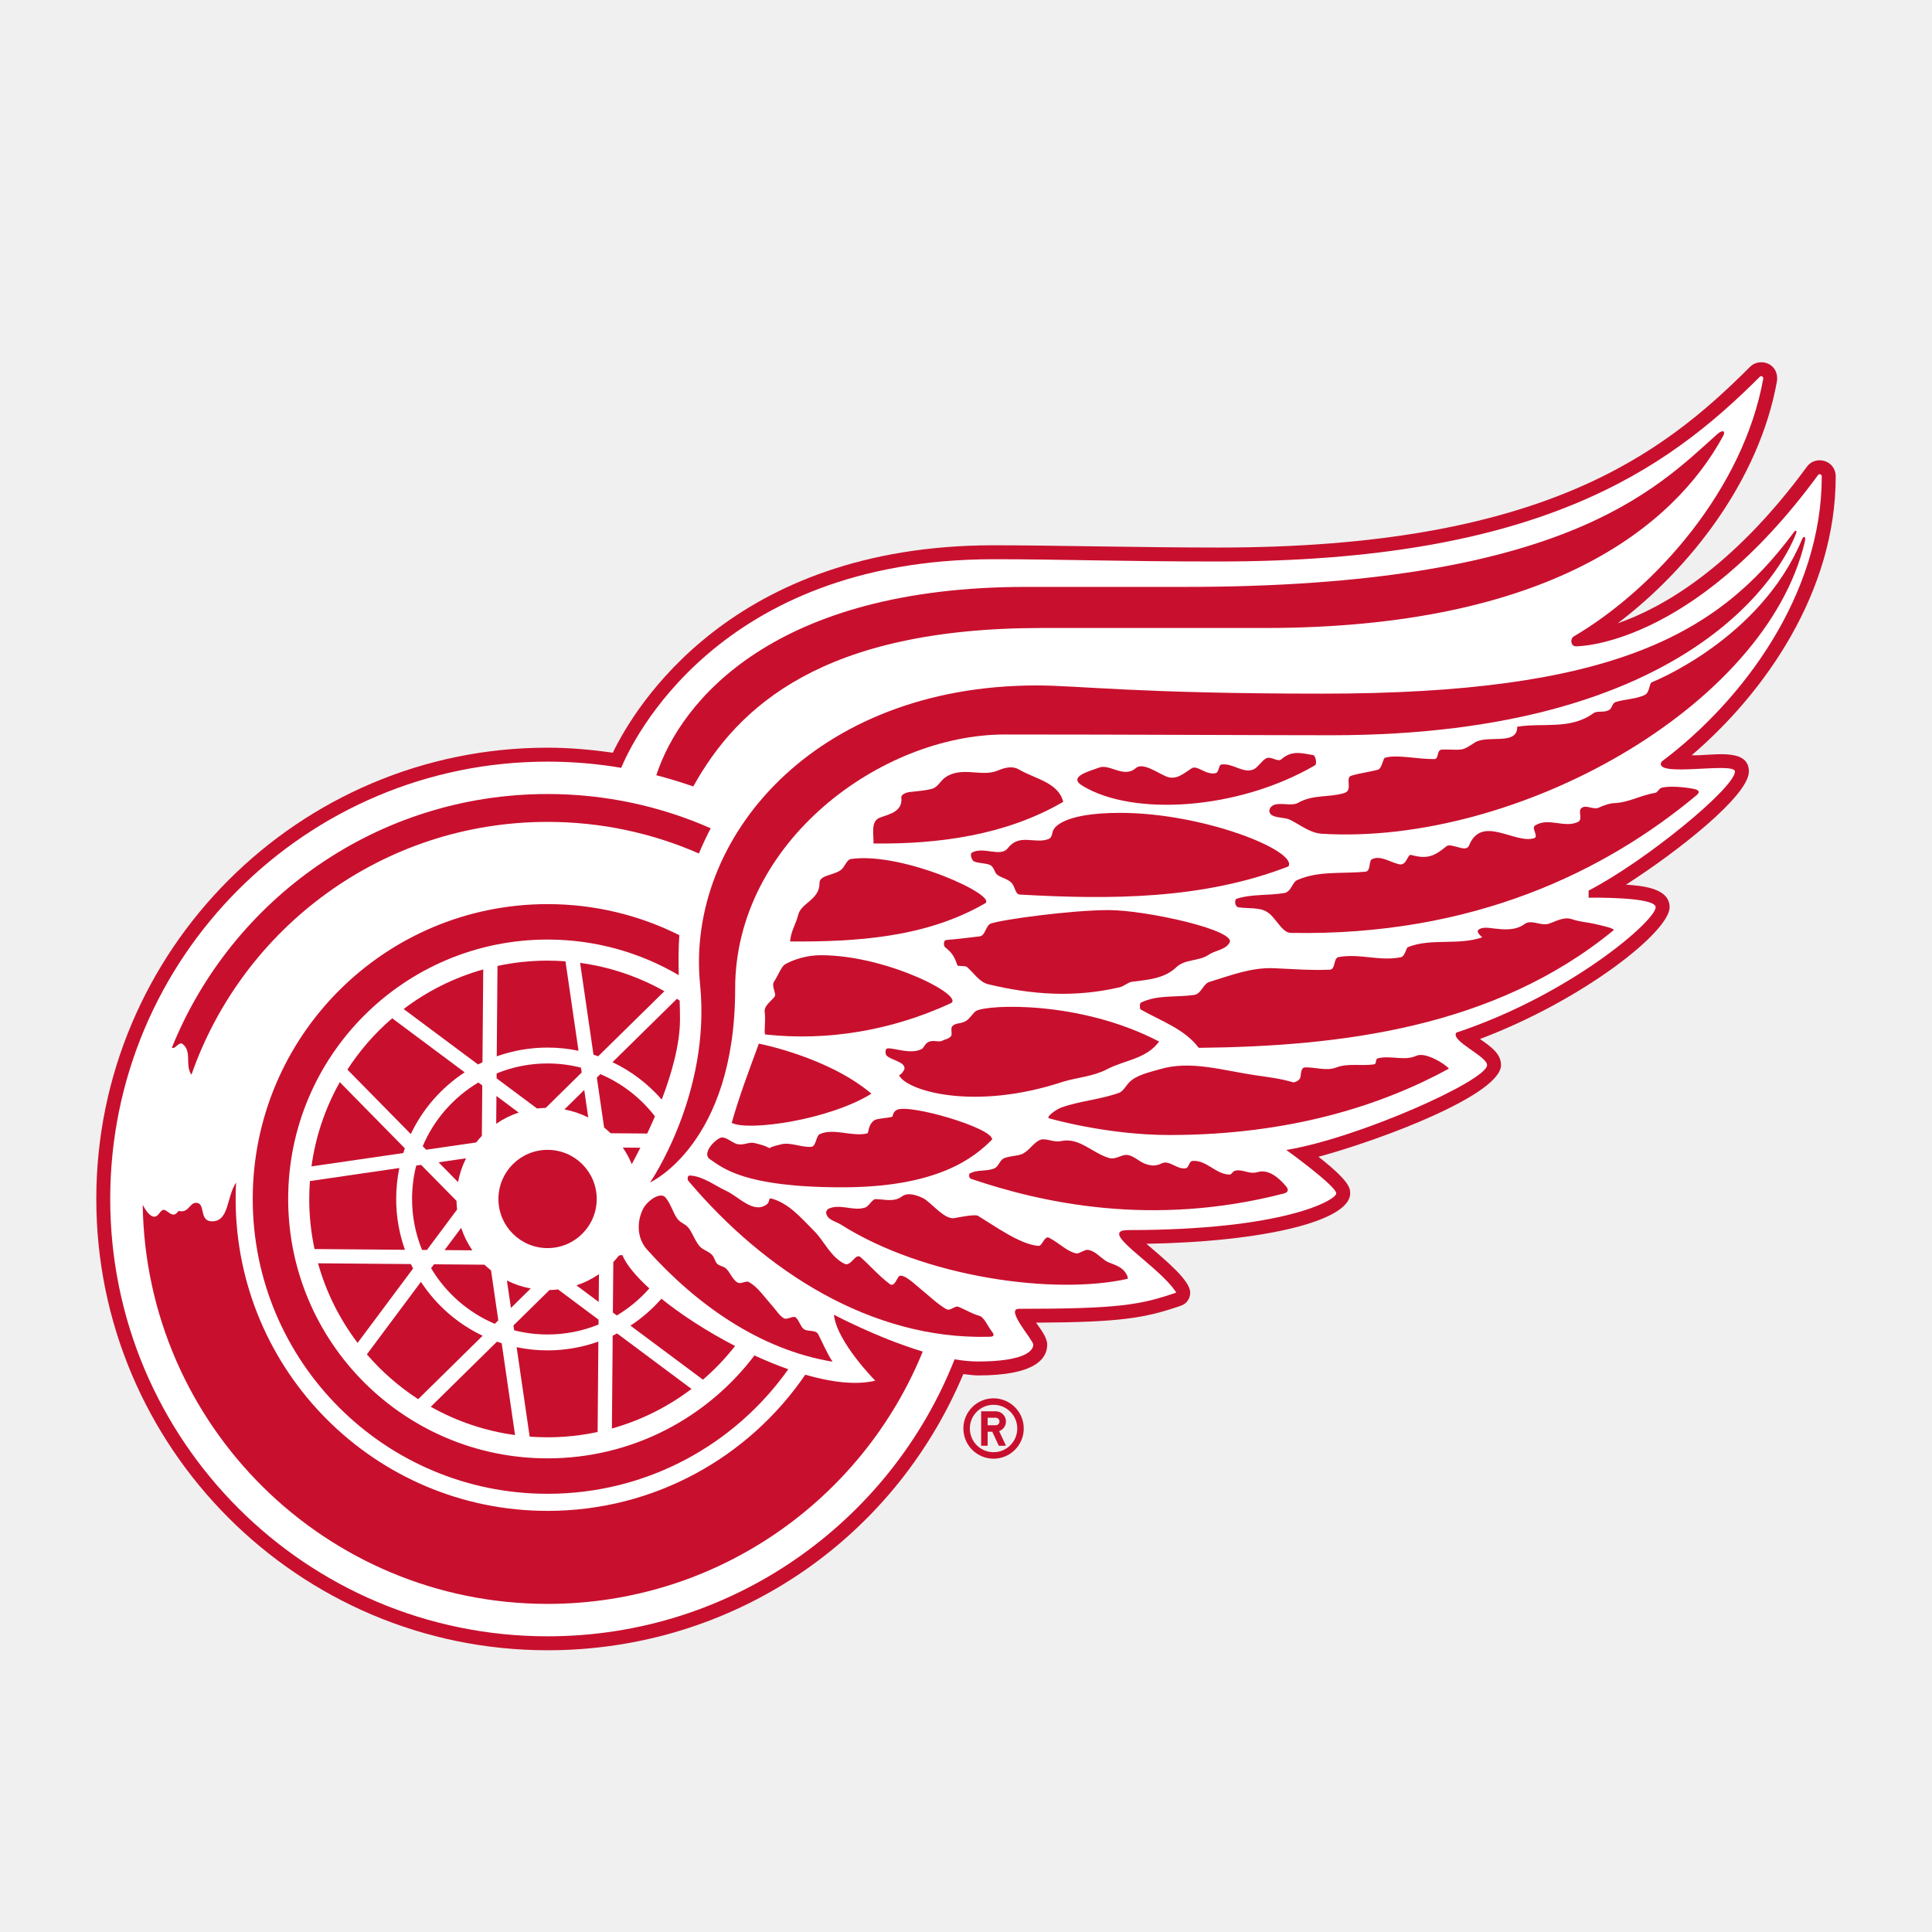
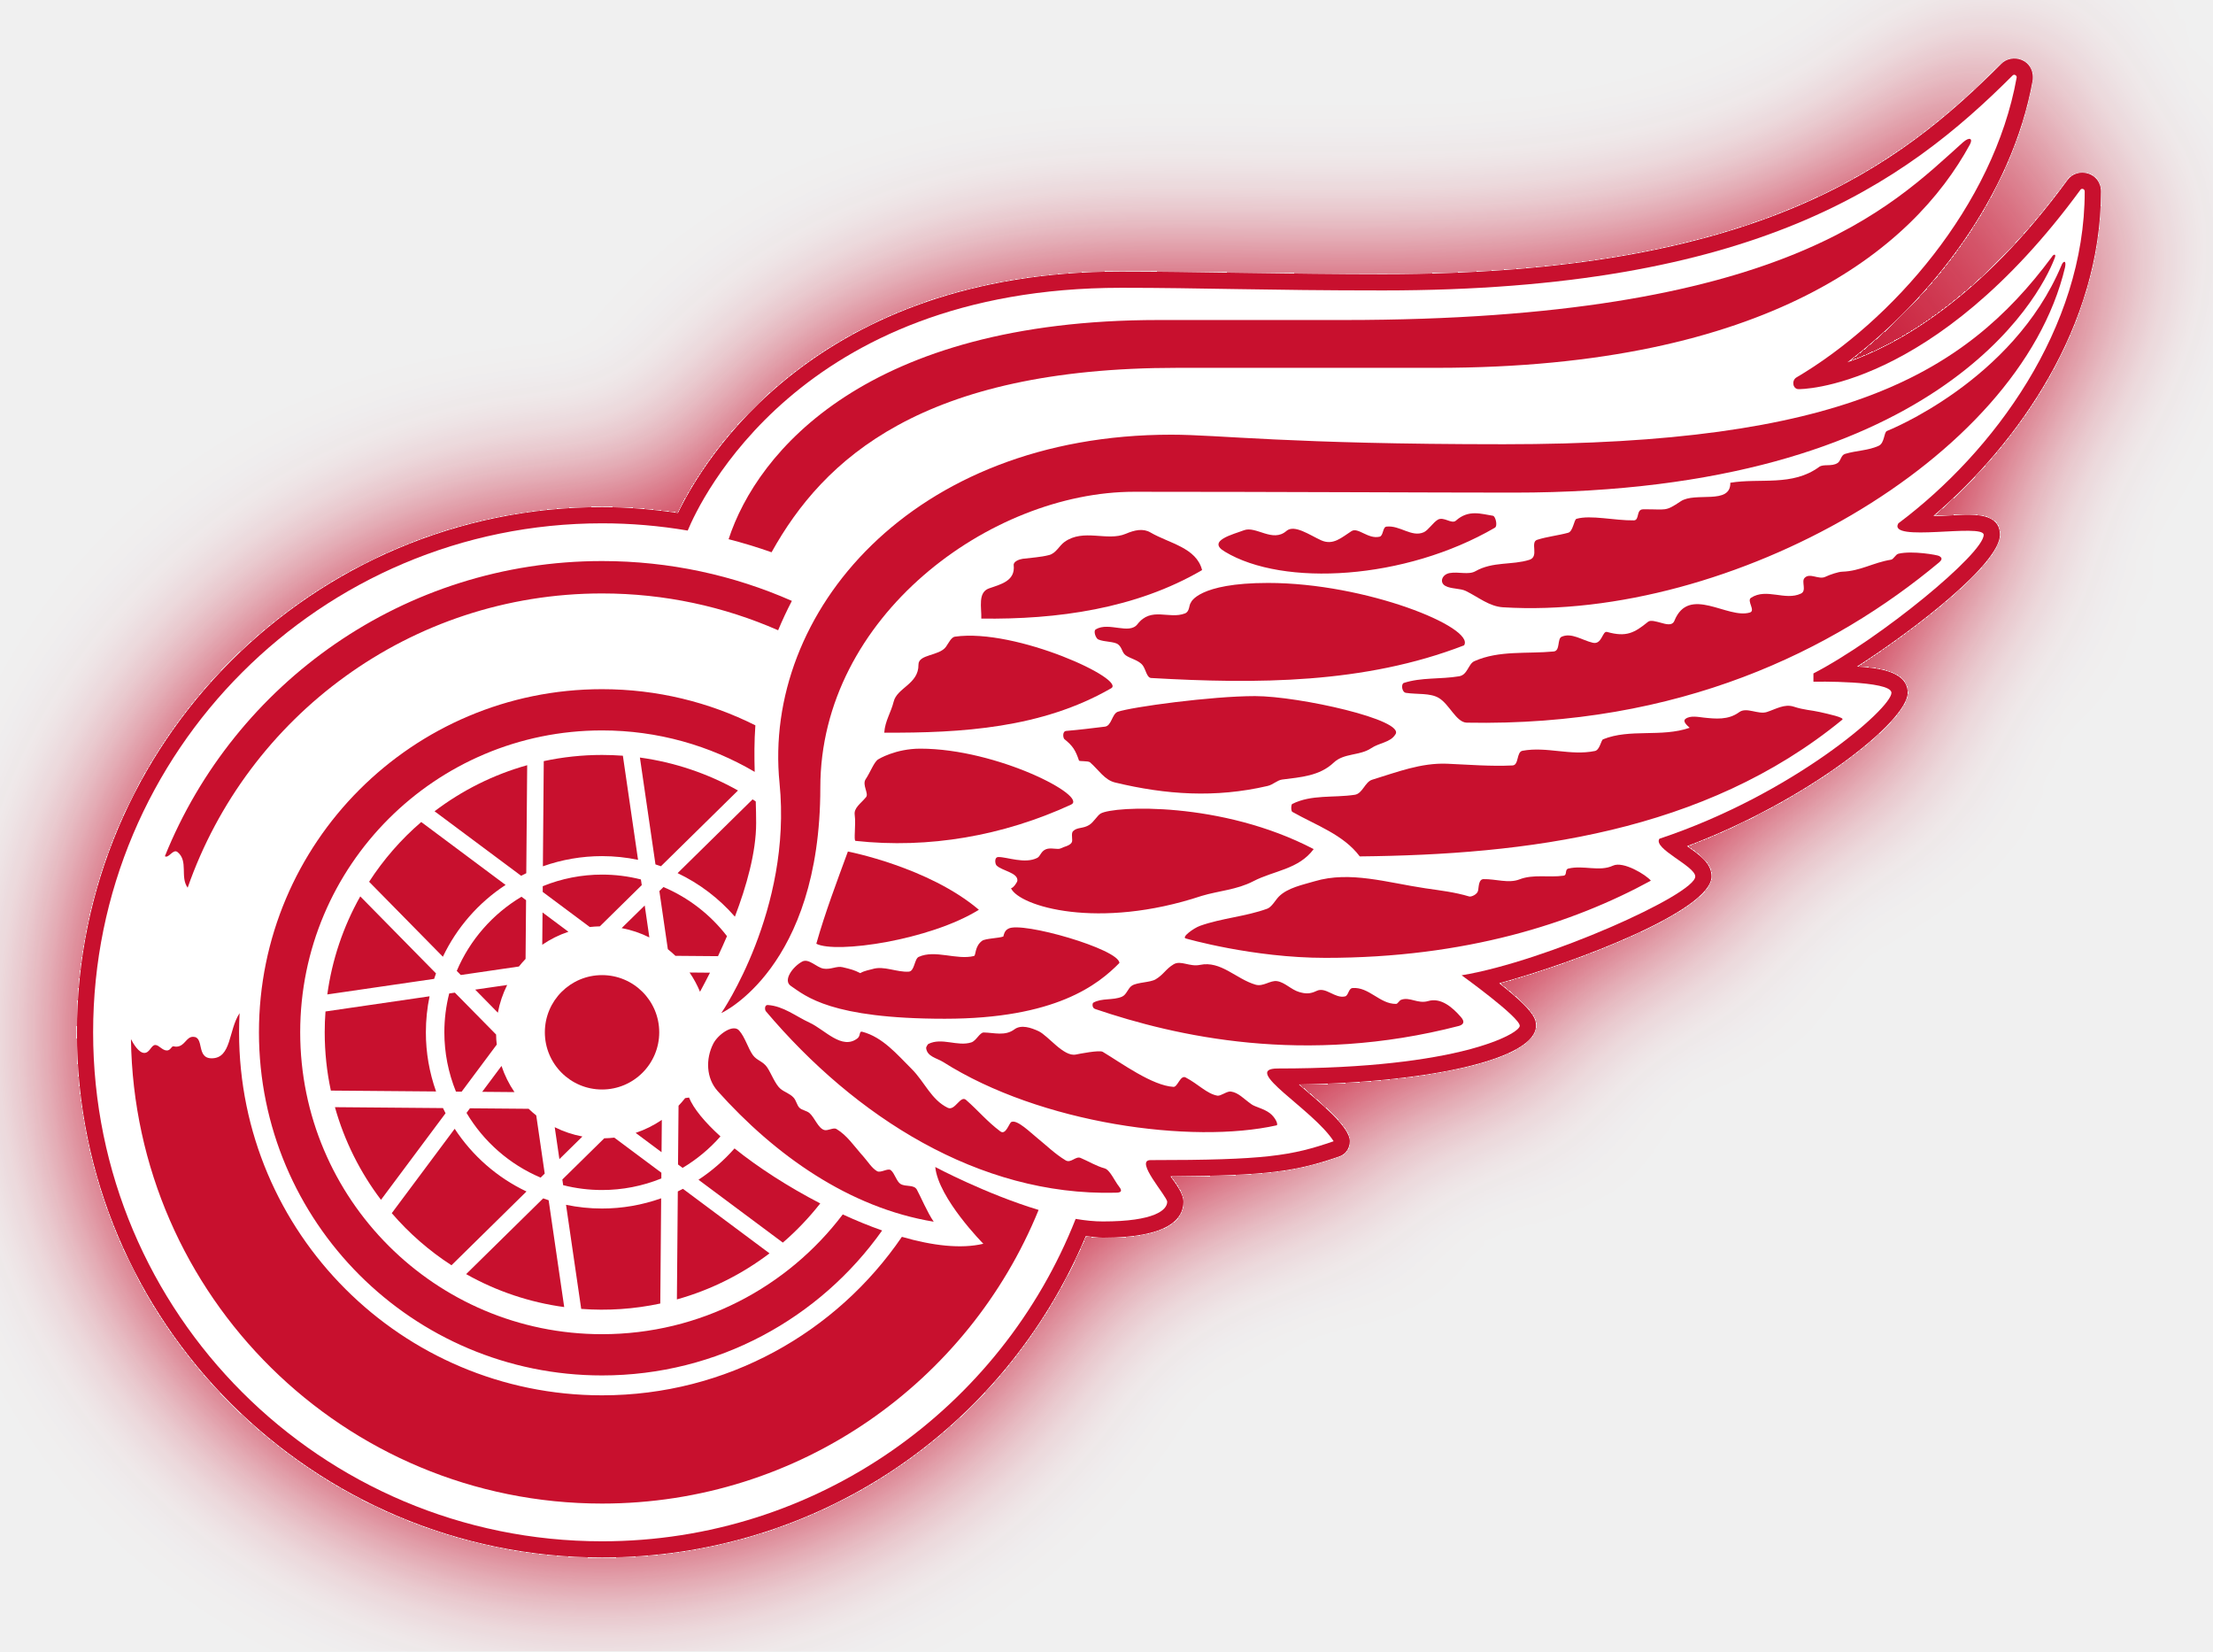
- <svg xmlns="http://www.w3.org/2000/svg" width="64" height="64" viewBox="0 0 64 64" fill="none">
-   <g clip-path="url(#clip0_13_1455)">
-     <path d="M32.913 46.321C32.361 46.321 31.913 46.768 31.913 47.321C31.913 47.872 32.361 48.321 32.913 48.321C33.465 48.321 33.913 47.872 33.913 47.321C33.913 46.768 33.465 46.321 32.913 46.321ZM32.913 48.106C32.81 48.106 32.707 48.086 32.612 48.046C32.517 48.007 32.43 47.949 32.357 47.876C32.284 47.803 32.226 47.717 32.187 47.621C32.148 47.526 32.127 47.424 32.127 47.321C32.127 46.886 32.478 46.536 32.913 46.536C33.347 46.536 33.698 46.886 33.698 47.321C33.698 47.755 33.347 48.106 32.913 48.106ZM33.324 47.089C33.324 47.044 33.315 47 33.298 46.959C33.281 46.918 33.256 46.88 33.224 46.849C33.193 46.818 33.155 46.793 33.114 46.776C33.073 46.759 33.029 46.75 32.984 46.75H32.502V47.892H32.717V47.428H32.87L33.087 47.892H33.324L33.098 47.408C33.164 47.385 33.221 47.341 33.261 47.284C33.302 47.227 33.324 47.159 33.324 47.089ZM32.984 47.214H32.717V46.964H32.984C33.053 46.964 33.109 47.02 33.109 47.089C33.109 47.122 33.096 47.154 33.073 47.177C33.049 47.2 33.017 47.214 32.984 47.214Z" fill="#C8102E" />
-     <path d="M56.039 25.018C58.462 22.948 60.81 19.61 60.81 15.787C60.81 15.233 60.135 15.078 59.861 15.454C57.365 18.86 55.011 20.155 53.589 20.647C55.954 18.857 58.273 15.934 58.866 12.619C58.931 12.015 58.273 11.838 57.969 12.155C55.074 15.049 51.088 18.138 40.377 18.138C37.788 18.138 34.83 18.063 32.916 18.063C24.22 18.063 21.021 23.442 20.3 24.935C19.584 24.832 18.86 24.768 18.139 24.768C9.896 24.768 3.19 31.474 3.19 39.718C3.19 47.96 9.896 54.667 18.139 54.667C24.205 54.667 29.568 51.084 31.911 45.518C32.076 45.535 32.251 45.563 32.398 45.563C34.293 45.563 34.69 45.009 34.69 44.543C34.69 44.293 34.442 43.991 34.32 43.815C37.099 43.8 37.914 43.67 39.116 43.254C39.312 43.193 39.427 43.011 39.427 42.818C39.427 42.408 38.586 41.729 37.977 41.202C41.864 41.137 44.726 40.443 44.726 39.534C44.726 39.356 44.709 39.132 43.677 38.32C45.87 37.723 49.723 36.245 49.723 35.282C49.723 34.909 49.401 34.68 49.025 34.418C52.438 33.132 55.308 30.866 55.308 30.053C55.308 29.398 54.343 29.342 53.864 29.305C55.565 28.216 57.934 26.359 57.934 25.557C57.934 24.727 56.632 25.054 56.039 25.018H56.039Z" fill="#C8102E" />
-     <path d="M55.042 25.23C57.762 23.192 60.348 19.672 60.348 15.787C60.348 15.705 60.267 15.693 60.233 15.726C56.029 21.467 52.205 21.41 52.205 21.41C52.038 21.41 51.998 21.176 52.131 21.084C54.846 19.487 57.758 16.193 58.411 12.538C58.42 12.489 58.347 12.43 58.296 12.481C55.208 15.569 50.964 18.6 40.377 18.6C36.986 18.6 35.217 18.525 32.916 18.525C23.735 18.525 20.912 24.627 20.578 25.435C19.772 25.298 18.956 25.23 18.139 25.23C10.138 25.23 3.651 31.716 3.651 39.718C3.651 47.718 10.138 54.205 18.139 54.205C24.265 54.205 29.503 50.402 31.622 45.029C31.893 45.075 32.154 45.101 32.398 45.101C33.874 45.101 34.228 44.772 34.228 44.543C34.228 44.387 33.284 43.356 33.753 43.356C37.027 43.356 37.764 43.233 38.966 42.818C38.389 41.916 36.3 40.748 37.376 40.748C42.564 40.748 44.265 39.746 44.265 39.534C44.265 39.286 42.61 38.094 42.61 38.094C45 37.7 49.261 35.794 49.261 35.282C49.261 34.986 48.046 34.488 48.241 34.207C52.03 32.947 54.846 30.498 54.846 30.053C54.846 29.696 52.625 29.738 52.625 29.738V29.502C54.546 28.503 57.472 26.089 57.472 25.557C57.472 25.219 54.726 25.786 55.042 25.23Z" fill="white" />
-     <path d="M21.696 36.981C21.227 36.371 20.605 35.886 19.888 35.582L19.771 35.696L20.012 37.351C20.087 37.411 20.159 37.474 20.228 37.54L21.44 37.55C21.528 37.362 21.613 37.172 21.696 36.981ZM16.45 35.721L17.79 36.72C17.886 36.709 17.981 36.703 18.077 36.701L19.27 35.527L19.245 35.367C18.884 35.275 18.512 35.228 18.139 35.228C17.56 35.228 16.987 35.34 16.451 35.558L16.45 35.721ZM19.354 36.107L18.697 36.751C18.971 36.802 19.237 36.892 19.486 37.017L19.354 36.107ZM19.841 42.21C19.611 42.367 19.36 42.492 19.096 42.58L19.833 43.129L19.841 42.21H19.841ZM13.853 46.349L15.988 44.248C15.153 43.852 14.446 43.23 13.944 42.463L12.153 44.865C12.646 45.438 13.219 45.938 13.853 46.349ZM20.631 38.015C20.749 38.187 20.848 38.37 20.928 38.563C21.026 38.383 21.12 38.203 21.212 38.02L20.631 38.015ZM16.619 44.497C16.566 44.48 16.514 44.463 16.463 44.444L14.27 46.601C15.133 47.087 16.08 47.405 17.062 47.538L16.619 44.497ZM20.615 41.574L20.505 41.59C20.446 41.665 20.383 41.737 20.317 41.806L20.302 43.479L20.433 43.576C20.836 43.335 21.2 43.033 21.51 42.68C21.065 42.276 20.746 41.893 20.615 41.574ZM16.437 37.225C16.667 37.068 16.917 36.943 17.182 36.855L16.445 36.305L16.437 37.225V37.225ZM13.684 42.021C13.659 41.973 13.634 41.924 13.611 41.874L10.535 41.848C10.806 42.816 11.256 43.707 11.846 44.485L13.684 42.021ZM19.828 43.715L18.488 42.715C18.393 42.726 18.297 42.732 18.202 42.734L17.009 43.907L17.032 44.068C17.394 44.16 17.765 44.206 18.139 44.206C18.717 44.207 19.291 44.095 19.827 43.877L19.828 43.715ZM16.925 43.328L17.58 42.683C17.306 42.632 17.041 42.543 16.792 42.418L16.925 43.328ZM20.296 44.246L20.27 47.321C21.237 47.05 22.128 46.601 22.907 46.01L20.442 44.172C20.393 44.197 20.345 44.222 20.296 44.246ZM15.646 41.419C15.489 41.189 15.365 40.939 15.277 40.674L14.727 41.411L15.646 41.419V41.419ZM16.05 41.895L14.378 41.881L14.281 42.011C14.767 42.828 15.506 43.479 16.391 43.853L16.507 43.738L16.266 42.084C16.191 42.024 16.119 41.961 16.05 41.895ZM15.962 37.628L15.976 35.956L15.846 35.859C15.028 36.346 14.378 37.084 14.003 37.969L14.118 38.086L15.773 37.845C15.832 37.77 15.896 37.697 15.962 37.628ZM14.528 38.503L15.173 39.159C15.224 38.885 15.314 38.619 15.438 38.37L14.528 38.503ZM13.788 38.611C13.696 38.973 13.65 39.344 13.65 39.718C13.65 40.296 13.762 40.87 13.98 41.405L14.142 41.407L15.142 40.066C15.13 39.971 15.124 39.876 15.123 39.78L13.949 38.588L13.788 38.611V38.611ZM17.114 44.627L17.546 47.59C18.3 47.647 19.058 47.595 19.797 47.437L19.822 44.442C19.282 44.635 18.712 44.733 18.139 44.733C17.788 44.733 17.445 44.697 17.114 44.627ZM22.526 33.762C22.526 33.558 22.521 33.353 22.515 33.147C22.485 33.126 22.455 33.106 22.425 33.086L20.29 35.186C20.913 35.483 21.468 35.905 21.921 36.425C22.25 35.563 22.526 34.593 22.526 33.762V33.762ZM15.836 35.262C15.884 35.237 15.933 35.212 15.982 35.189L16.008 32.114C15.041 32.384 14.15 32.834 13.371 33.425L15.836 35.262ZM19.164 34.808L18.732 31.844C18.536 31.831 18.339 31.822 18.139 31.822C17.57 31.822 17.015 31.883 16.48 31.998L16.455 34.992C16.996 34.8 17.565 34.702 18.139 34.702C18.49 34.702 18.833 34.739 19.164 34.808ZM24.351 44.588C23.44 44.117 22.581 43.562 21.911 43.022C21.61 43.364 21.265 43.664 20.885 43.914L23.286 45.703C23.676 45.368 24.032 44.993 24.351 44.588ZM22.009 32.835C21.145 32.349 20.198 32.03 19.217 31.896L19.66 34.938C19.712 34.955 19.764 34.972 19.816 34.99L22.009 32.835ZM10.244 39.718C10.244 40.287 10.304 40.841 10.419 41.376L13.414 41.401C13.222 40.86 13.123 40.291 13.124 39.718C13.124 39.366 13.16 39.024 13.229 38.692L10.266 39.124C10.251 39.322 10.244 39.52 10.244 39.718ZM10.318 38.639L13.359 38.196C13.376 38.144 13.394 38.093 13.412 38.041L11.256 35.848C10.77 36.711 10.451 37.658 10.318 38.639ZM11.508 35.432L13.608 37.567C14.004 36.734 14.622 36.027 15.393 35.522L12.992 33.732C12.418 34.224 11.919 34.797 11.508 35.432Z" fill="#C8102E" />
-     <path d="M18.139 41.345C19.038 41.345 19.767 40.617 19.767 39.718C19.767 38.818 19.038 38.09 18.139 38.09C17.24 38.09 16.511 38.818 16.511 39.718C16.511 40.617 17.24 41.345 18.139 41.345Z" fill="#C8102E" />
-     <path d="M18.139 29.95C12.745 29.95 8.372 34.323 8.372 39.718C8.372 45.112 12.745 49.484 18.139 49.484C21.432 49.484 24.344 47.855 26.113 45.358C25.742 45.227 25.365 45.073 24.992 44.901C23.423 46.972 20.937 48.31 18.139 48.31C13.393 48.31 9.546 44.463 9.546 39.718C9.546 34.972 13.393 31.124 18.139 31.124C19.724 31.124 21.21 31.555 22.485 32.304C22.473 31.878 22.471 31.44 22.504 30.979C21.191 30.321 19.708 29.95 18.139 29.95Z" fill="#C8102E" />
-     <path d="M28.994 45.737C28.363 45.888 27.549 45.792 26.675 45.539C24.815 48.262 21.686 50.05 18.139 50.05C12.433 50.05 7.806 45.424 7.806 39.718C7.806 39.535 7.812 39.353 7.82 39.173C7.501 39.658 7.593 40.458 7.026 40.458C6.577 40.458 6.826 39.845 6.497 39.845C6.293 39.845 6.264 40.126 6.009 40.126C5.98 40.126 5.953 40.116 5.934 40.116C5.879 40.116 5.855 40.234 5.751 40.234C5.619 40.234 5.526 40.078 5.421 40.078C5.303 40.078 5.265 40.304 5.108 40.304C4.947 40.304 4.791 40.035 4.728 39.911C4.831 47.23 10.796 53.131 18.139 53.131C23.758 53.131 28.57 49.675 30.567 44.773C29.062 44.318 27.624 43.551 27.624 43.551C27.716 44.447 28.994 45.737 28.994 45.737ZM6.057 34.589C6.367 34.845 6.12 35.293 6.342 35.601C8.044 30.725 12.682 27.226 18.139 27.226C19.922 27.226 21.617 27.6 23.152 28.273C23.27 27.989 23.401 27.71 23.543 27.438C21.889 26.709 20.061 26.303 18.139 26.303C12.503 26.303 7.68 29.78 5.694 34.705C5.805 34.777 5.926 34.481 6.057 34.589ZM34.518 20.803H41.898C51.326 20.803 55.454 17.433 57.08 14.445C57.174 14.265 57.059 14.227 56.88 14.387C54.827 16.228 51.764 19.442 39.26 19.442H33.983C25.683 19.442 22.557 23.185 21.741 25.681C22.154 25.788 22.563 25.912 22.965 26.053C24.441 23.397 27.253 20.803 34.518 20.803Z" fill="#C8102E" />
-     <path d="M34.345 22.706C26.96 22.706 22.706 27.779 23.192 32.625C23.555 36.236 21.535 39.17 21.535 39.17C21.535 39.17 24.353 37.894 24.353 32.752C24.353 27.878 29.201 24.331 33.288 24.331C37.239 24.331 41.824 24.356 44.097 24.356C56.152 24.356 59.069 18.786 59.485 17.699C59.558 17.536 59.452 17.569 59.413 17.645C56.896 21.04 53.371 22.978 43.808 22.978C37.665 22.978 35.722 22.706 34.345 22.706Z" fill="#C8102E" />
-     <path d="M37.099 26.927C35.104 26.927 34.904 27.482 34.904 27.482C34.841 27.559 34.873 27.741 34.733 27.794C34.278 27.97 33.774 27.593 33.382 28.1C33.145 28.407 32.57 28.029 32.197 28.245C32.114 28.294 32.199 28.506 32.264 28.535C32.438 28.611 32.726 28.588 32.834 28.678C32.949 28.772 32.939 28.907 33.045 28.985C33.177 29.081 33.424 29.124 33.534 29.276C33.62 29.393 33.647 29.626 33.772 29.633C36.766 29.803 39.839 29.802 42.68 28.702C43.001 28.195 39.893 26.927 37.099 26.927ZM25.332 33.529C25.371 33.818 25.296 34.263 25.356 34.269C27.439 34.496 29.555 34.126 31.483 33.24C32.019 33.013 29.389 31.643 27.2 31.643C26.489 31.643 26.005 31.946 26.005 31.946C25.883 32.016 25.785 32.302 25.643 32.515C25.537 32.673 25.74 32.921 25.655 33.023C25.498 33.212 25.304 33.328 25.332 33.529V33.529ZM28.181 28.456C28.081 28.473 28.005 28.637 27.93 28.743C27.741 29.009 27.142 28.95 27.147 29.253C27.154 29.806 26.538 29.907 26.441 30.305C26.364 30.617 26.196 30.852 26.173 31.188C28.384 31.2 30.659 31.058 32.619 29.932C33.131 29.699 29.919 28.205 28.181 28.456ZM35.221 26.561C35.06 25.919 34.281 25.799 33.751 25.489C33.541 25.366 33.294 25.422 33.051 25.526C32.524 25.752 31.847 25.368 31.304 25.759C31.149 25.871 31.066 26.08 30.866 26.132C30.618 26.197 30.367 26.207 30.114 26.239C30.021 26.252 29.846 26.315 29.858 26.42C29.908 26.871 29.489 26.965 29.156 27.082C28.83 27.196 28.946 27.625 28.936 27.941C31.09 27.969 33.331 27.665 35.221 26.561ZM24.239 37.196C24.793 37.484 27.471 37.097 28.867 36.23C27.433 35.013 25.138 34.572 25.138 34.572C24.82 35.44 24.49 36.304 24.239 37.196V37.196Z" fill="#C8102E" />
-     <path d="M23.838 37.703C23.576 37.842 23.276 38.237 23.514 38.398C23.939 38.685 24.644 39.331 27.896 39.331C31.063 39.331 32.268 38.352 32.867 37.745C32.867 37.352 30.081 36.55 29.707 36.768C29.592 36.825 29.578 36.94 29.563 36.99C29.438 37.039 29.051 37.046 28.959 37.113C28.743 37.271 28.786 37.53 28.728 37.545C28.234 37.668 27.621 37.357 27.154 37.57C27.028 37.628 27.039 37.977 26.872 37.99C26.534 38.015 26.161 37.814 25.838 37.917C25.781 37.936 25.606 37.961 25.491 38.033C25.314 37.943 25.22 37.92 24.988 37.864C24.817 37.822 24.651 37.94 24.441 37.904C24.245 37.87 24.024 37.604 23.838 37.703ZM36.679 35.417C37.264 35.112 37.968 35.084 38.398 34.503C35.773 33.132 32.707 33.273 32.333 33.49C32.24 33.544 32.133 33.735 32.016 33.81C31.835 33.928 31.668 33.871 31.549 33.991C31.477 34.062 31.556 34.252 31.505 34.321C31.439 34.414 31.294 34.431 31.203 34.479C31.111 34.53 30.916 34.447 30.771 34.509C30.627 34.57 30.621 34.705 30.527 34.753C30.175 34.932 29.664 34.724 29.421 34.728C29.296 34.73 29.329 34.928 29.369 34.967C29.526 35.123 29.98 35.17 29.963 35.401C29.959 35.448 29.85 35.608 29.781 35.617C30.022 36.131 32.261 36.812 35.206 35.836C35.698 35.688 36.206 35.663 36.679 35.417V35.417ZM40.03 31.633C40.271 31.472 40.578 31.47 40.721 31.242C41.039 30.829 37.972 30.148 36.728 30.148C35.491 30.148 33.207 30.458 32.816 30.596C32.653 30.663 32.645 30.994 32.454 31.018C32.087 31.063 31.724 31.107 31.355 31.138C31.234 31.148 31.264 31.342 31.302 31.372C31.542 31.566 31.616 31.686 31.717 31.983C31.727 32.011 31.976 31.986 32.031 32.032C32.27 32.239 32.442 32.534 32.742 32.606C34.194 32.955 35.598 33.051 37.085 32.706C37.244 32.669 37.361 32.54 37.503 32.522C38.024 32.455 38.567 32.423 38.971 32.038C39.257 31.766 39.712 31.847 40.03 31.633ZM43.557 25.354C43.643 25.301 43.573 25.025 43.502 25.014C43.169 24.964 42.808 24.829 42.448 25.152C42.326 25.262 42.099 25.026 41.93 25.128C41.794 25.209 41.659 25.427 41.532 25.484C41.187 25.637 40.852 25.279 40.47 25.323C40.358 25.335 40.386 25.584 40.274 25.61C39.946 25.688 39.66 25.331 39.475 25.451C39.191 25.634 38.953 25.866 38.61 25.712C38.281 25.562 37.846 25.251 37.621 25.447C37.23 25.789 36.755 25.294 36.411 25.427C36.119 25.54 35.336 25.727 35.87 26.037C37.53 27.041 40.997 26.842 43.557 25.354V25.354ZM27.103 44.198C27.016 44.041 26.792 44.125 26.637 44.034C26.525 43.966 26.471 43.733 26.361 43.642C26.277 43.572 26.072 43.731 25.966 43.67C25.817 43.582 25.703 43.393 25.587 43.262C25.457 43.118 25.338 42.962 25.21 42.818C25.091 42.683 24.963 42.559 24.81 42.469C24.728 42.42 24.569 42.525 24.469 42.499C24.294 42.452 24.191 42.147 24.048 42.019C23.965 41.946 23.833 41.936 23.76 41.867C23.686 41.795 23.67 41.662 23.591 41.575C23.487 41.461 23.335 41.421 23.223 41.329C23.071 41.204 22.957 40.889 22.839 40.715C22.722 40.541 22.549 40.522 22.436 40.37C22.296 40.179 22.213 39.858 22.041 39.665C21.868 39.47 21.436 39.781 21.304 40.044C21.087 40.474 21.1 41.021 21.43 41.389C23.055 43.205 25.166 44.711 27.581 45.108C27.401 44.849 27.211 44.395 27.103 44.198ZM32.447 43.59C32.201 43.522 31.985 43.386 31.76 43.293C31.621 43.236 31.487 43.451 31.337 43.362C31.034 43.181 30.773 42.922 30.532 42.729C30.34 42.576 29.957 42.192 29.792 42.269C29.727 42.298 29.634 42.655 29.477 42.537C29.099 42.254 28.854 41.95 28.501 41.641C28.34 41.501 28.186 41.965 27.981 41.867C27.509 41.638 27.32 41.127 26.957 40.765C26.534 40.343 26.13 39.855 25.547 39.701C25.451 39.676 25.504 39.817 25.413 39.887C24.969 40.234 24.479 39.642 24.048 39.444C23.651 39.261 23.303 38.97 22.857 38.94C22.763 38.933 22.767 39.076 22.803 39.118C25.341 42.121 28.864 44.374 32.733 44.283C32.822 44.281 33.006 44.291 32.855 44.105C32.735 43.957 32.6 43.633 32.447 43.59ZM36.04 41.403C35.927 41.386 35.752 41.539 35.654 41.52C35.354 41.464 35.117 41.195 34.753 41.002C34.602 40.923 34.524 41.278 34.407 41.271C33.803 41.236 32.931 40.596 32.393 40.274C32.297 40.216 31.721 40.331 31.626 40.35C31.279 40.42 30.839 39.813 30.567 39.685C30.36 39.589 30.073 39.487 29.877 39.634C29.611 39.832 29.296 39.726 29.005 39.722C28.892 39.719 28.792 39.96 28.652 40.004C28.255 40.131 27.816 39.855 27.427 40.05C27.415 40.055 27.362 40.136 27.365 40.164C27.392 40.408 27.665 40.45 27.844 40.559C30.634 42.329 34.942 42.902 37.343 42.365C37.397 42.348 37.312 42.143 37.15 42.019C36.983 41.891 36.736 41.842 36.632 41.77C36.39 41.6 36.26 41.436 36.04 41.403ZM41.656 38.828C41.361 38.915 41.133 38.699 40.887 38.792C40.831 38.815 40.792 38.907 40.745 38.908C40.283 38.917 39.975 38.419 39.504 38.457C39.387 38.466 39.39 38.672 39.291 38.696C39 38.764 38.743 38.413 38.482 38.538C38.295 38.63 38.164 38.623 37.985 38.57C37.753 38.502 37.581 38.296 37.358 38.261C37.16 38.23 36.965 38.426 36.742 38.361C36.188 38.2 35.757 37.672 35.161 37.798C34.867 37.861 34.614 37.659 34.411 37.781C34.189 37.913 34.125 38.074 33.899 38.208C33.746 38.301 33.388 38.289 33.228 38.386C33.107 38.461 33.076 38.648 32.937 38.705C32.677 38.813 32.368 38.736 32.124 38.874C32.095 38.891 32.079 39.027 32.184 39.056C34.459 39.827 38.14 40.675 42.538 39.534C42.673 39.493 42.702 39.411 42.591 39.284C42.35 39.005 42.018 38.72 41.656 38.828ZM46.919 34.974C46.53 35.154 46.08 34.954 45.65 35.056C45.537 35.083 45.623 35.243 45.511 35.259C45.088 35.319 44.65 35.211 44.254 35.365C43.945 35.486 43.573 35.349 43.232 35.358C43.103 35.361 43.1 35.535 43.08 35.676C43.062 35.795 42.881 35.867 42.828 35.851C42.406 35.725 42.001 35.68 41.573 35.617C40.498 35.458 39.434 35.117 38.424 35.419C38.094 35.517 37.657 35.6 37.404 35.857C37.307 35.956 37.204 36.152 37.075 36.199C36.456 36.424 35.782 36.466 35.166 36.685C34.98 36.751 34.625 37.012 34.758 37.047C34.758 37.047 36.659 37.599 38.734 37.599C42.727 37.599 45.771 36.616 47.997 35.401C47.87 35.24 47.213 34.837 46.919 34.974ZM51.3 30.601C51.056 30.681 50.721 30.45 50.512 30.605C50.199 30.835 49.832 30.793 49.511 30.76C49.358 30.744 49.118 30.69 48.982 30.796C48.894 30.865 49.02 30.976 49.102 31.05C48.294 31.328 47.403 31.066 46.636 31.377C46.579 31.4 46.544 31.682 46.403 31.71C45.699 31.852 45.041 31.576 44.343 31.704C44.166 31.736 44.245 32.112 44.059 32.121C43.432 32.151 42.822 32.099 42.197 32.073C41.452 32.042 40.766 32.312 40.064 32.527C39.855 32.59 39.792 32.922 39.568 32.956C38.96 33.049 38.342 32.942 37.789 33.216C37.751 33.234 37.749 33.42 37.789 33.442C38.468 33.826 39.246 34.091 39.71 34.711C44.432 34.661 49.514 34.044 53.446 30.82C53.524 30.757 53.058 30.66 52.807 30.602C52.563 30.545 52.362 30.545 52.066 30.448C51.802 30.361 51.558 30.516 51.3 30.601ZM56.204 26.159C56.156 26.13 55.441 26.001 55.046 26.094C54.961 26.114 54.911 26.252 54.832 26.265C54.322 26.347 53.962 26.59 53.444 26.606C53.336 26.609 53.102 26.686 52.963 26.753C52.775 26.843 52.517 26.623 52.37 26.787C52.276 26.893 52.441 27.149 52.269 27.23C51.817 27.442 51.29 27.061 50.847 27.349C50.719 27.432 50.983 27.714 50.818 27.767C50.182 27.965 49.083 26.979 48.667 28.003C48.602 28.164 48.403 28.091 48.279 28.059C48.158 28.028 47.988 27.972 47.917 28.032C47.528 28.349 47.299 28.475 46.751 28.322C46.613 28.282 46.61 28.694 46.341 28.628C46.033 28.554 45.738 28.332 45.456 28.458C45.326 28.516 45.422 28.858 45.231 28.877C44.466 28.95 43.677 28.84 42.972 29.153C42.798 29.23 42.782 29.543 42.538 29.584C42.001 29.672 41.466 29.61 40.965 29.773C40.883 29.799 40.902 30.038 41.026 30.056C41.348 30.103 41.713 30.053 41.96 30.201C42.263 30.381 42.455 30.891 42.752 30.903C48.817 31.02 53.199 28.847 56.204 26.34C56.323 26.237 56.261 26.194 56.204 26.159ZM54.717 22.601C54.626 22.643 54.655 22.943 54.482 23.023C54.183 23.161 53.844 23.157 53.525 23.254C53.404 23.291 53.411 23.451 53.31 23.514C53.14 23.622 52.911 23.533 52.787 23.624C52.021 24.186 51.11 23.934 50.259 24.074C50.273 24.716 49.26 24.324 48.845 24.603C48.392 24.907 48.453 24.824 47.778 24.83C47.569 24.832 47.682 25.142 47.513 25.145C46.976 25.155 46.281 24.984 45.88 25.101C45.808 25.122 45.785 25.46 45.642 25.499C45.35 25.577 45.043 25.609 44.763 25.697C44.545 25.766 44.829 26.176 44.538 26.268C44.045 26.424 43.501 26.31 43.003 26.593C42.808 26.704 42.521 26.599 42.268 26.645C42.052 26.684 41.969 26.911 42.146 27.011C42.305 27.1 42.572 27.077 42.729 27.154C43.093 27.334 43.396 27.595 43.788 27.619C50.195 28.014 58.482 23.459 59.788 17.943C59.833 17.721 59.731 17.762 59.686 17.886C58.296 21.196 54.717 22.601 54.717 22.601Z" fill="#C8102E" />
+ <svg xmlns="http://www.w3.org/2000/svg" width="63" height="47" viewBox="0 0 63 47" fill="none">
+   <g clip-path="url(#clip0_29_2699)">
+     <g filter="url(#filter0_d_29_2699)">
+       <path d="M55.04 14.685C57.462 12.614 59.81 9.276 59.81 5.454C59.81 4.9 59.135 4.745 58.861 5.121C56.365 8.527 54.011 9.821 52.589 10.314C54.954 8.524 57.273 5.601 57.866 2.286C57.931 1.681 57.273 1.505 56.969 1.821C54.074 4.716 50.088 7.805 39.377 7.805C36.788 7.805 33.83 7.73 31.916 7.73C23.22 7.73 20.021 13.109 19.3 14.602C18.584 14.499 17.86 14.435 17.139 14.435C8.896 14.435 2.19 21.141 2.19 29.384C2.19 37.627 8.896 44.333 17.139 44.333C23.205 44.333 28.568 40.751 30.911 35.184C31.076 35.201 31.251 35.23 31.399 35.23C33.293 35.23 33.69 34.675 33.69 34.209C33.69 33.959 33.443 33.657 33.32 33.482C36.099 33.467 36.914 33.336 38.116 32.921C38.312 32.86 38.427 32.678 38.427 32.485C38.427 32.075 37.586 31.396 36.977 30.869C40.864 30.803 43.726 30.109 43.726 29.2C43.726 29.023 43.709 28.799 42.678 27.987C44.87 27.39 48.723 25.912 48.723 24.949C48.723 24.576 48.401 24.347 48.025 24.085C51.438 22.799 54.308 20.532 54.308 19.72C54.308 19.065 53.343 19.009 52.865 18.972C54.565 17.883 56.934 16.026 56.934 15.224C56.934 14.394 55.632 14.721 55.04 14.685H55.04Z" fill="#C8102E" />
+     </g>
+     <path d="M54.042 14.897C56.762 12.859 59.348 9.339 59.348 5.453C59.348 5.372 59.267 5.359 59.233 5.393C55.029 11.134 51.205 11.077 51.205 11.077C51.038 11.077 50.999 10.843 51.131 10.75C53.846 9.154 56.758 5.86 57.411 2.205C57.42 2.156 57.347 2.096 57.296 2.147C54.208 5.236 49.964 8.267 39.377 8.267C35.986 8.267 34.217 8.192 31.916 8.192C22.735 8.192 19.912 14.294 19.578 15.102C18.772 14.965 17.956 14.896 17.139 14.896C9.138 14.896 2.651 21.382 2.651 29.384C2.651 37.385 9.138 43.872 17.139 43.872C23.265 43.872 28.503 40.069 30.622 34.695C30.893 34.741 31.154 34.768 31.398 34.768C32.874 34.768 33.228 34.438 33.228 34.209C33.228 34.054 32.285 33.022 32.753 33.022C36.027 33.022 36.764 32.9 37.966 32.485C37.389 31.582 35.3 30.414 36.376 30.414C41.564 30.414 43.265 29.413 43.265 29.2C43.265 28.952 41.61 27.761 41.61 27.761C44 27.367 48.261 25.461 48.261 24.949C48.261 24.652 47.046 24.155 47.241 23.874C51.03 22.613 53.846 20.165 53.846 19.72C53.846 19.363 51.625 19.404 51.625 19.404V19.169C53.546 18.17 56.472 15.755 56.472 15.224C56.472 14.886 53.726 15.453 54.042 14.897Z" fill="white" />
+     <path d="M20.696 26.647C20.227 26.038 19.605 25.553 18.888 25.249L18.771 25.363L19.012 27.018C19.087 27.078 19.159 27.141 19.228 27.207L20.44 27.217C20.528 27.029 20.613 26.839 20.696 26.647ZM15.45 25.388L16.79 26.387C16.886 26.376 16.981 26.37 17.077 26.368L18.27 25.194L18.245 25.033C17.884 24.941 17.512 24.895 17.139 24.895C16.56 24.895 15.987 25.007 15.451 25.225L15.45 25.388ZM18.354 25.774L17.697 26.418C17.971 26.469 18.237 26.559 18.486 26.683L18.354 25.774ZM18.841 31.877C18.611 32.034 18.36 32.158 18.096 32.247L18.833 32.796L18.841 31.877H18.841ZM12.853 36.015L14.988 33.915C14.153 33.519 13.446 32.897 12.944 32.13L11.153 34.532C11.646 35.105 12.219 35.605 12.853 36.015ZM19.631 27.682C19.749 27.854 19.848 28.037 19.928 28.23C20.026 28.05 20.12 27.869 20.212 27.687L19.631 27.682ZM15.619 34.164C15.566 34.147 15.514 34.13 15.463 34.111L13.27 36.267C14.133 36.754 15.08 37.072 16.062 37.205L15.619 34.164ZM19.615 31.241L19.505 31.257C19.446 31.332 19.383 31.404 19.317 31.473L19.302 33.146L19.433 33.243C19.836 33.002 20.2 32.7 20.51 32.347C20.065 31.943 19.746 31.56 19.615 31.241ZM15.437 26.892C15.667 26.734 15.917 26.61 16.182 26.522L15.445 25.972L15.437 26.892V26.892ZM12.684 31.688C12.659 31.64 12.634 31.59 12.611 31.541L9.535 31.515C9.806 32.482 10.256 33.374 10.846 34.152L12.684 31.688ZM18.828 33.381L17.488 32.382C17.393 32.393 17.297 32.399 17.202 32.401L16.009 33.574L16.032 33.735C16.394 33.827 16.765 33.873 17.139 33.873C17.717 33.873 18.291 33.762 18.827 33.544L18.828 33.381ZM15.925 32.994L16.58 32.35C16.306 32.298 16.041 32.209 15.792 32.085L15.925 32.994ZM19.296 33.913L19.27 36.987C20.237 36.717 21.128 36.267 21.907 35.676L19.442 33.839C19.393 33.864 19.345 33.889 19.296 33.913ZM14.646 31.086C14.489 30.856 14.365 30.605 14.277 30.341L13.727 31.078L14.646 31.086V31.086ZM15.05 31.561L13.378 31.547L13.281 31.678C13.767 32.495 14.506 33.146 15.391 33.52L15.507 33.405L15.266 31.75C15.191 31.691 15.119 31.628 15.05 31.561ZM14.962 27.295L14.976 25.623L14.846 25.525C14.028 26.013 13.378 26.751 13.003 27.636L13.118 27.753L14.773 27.511C14.832 27.436 14.896 27.364 14.962 27.295ZM13.528 28.169L14.173 28.826C14.224 28.552 14.314 28.286 14.438 28.037L13.528 28.169ZM12.788 28.278C12.696 28.64 12.65 29.011 12.65 29.385C12.65 29.963 12.762 30.536 12.98 31.072L13.142 31.074L14.142 29.733C14.13 29.638 14.124 29.542 14.123 29.447L12.949 28.255L12.788 28.278V28.278ZM16.114 34.294L16.546 37.257C17.3 37.314 18.058 37.262 18.797 37.104L18.822 34.109C18.282 34.301 17.712 34.4 17.139 34.4C16.788 34.4 16.445 34.363 16.114 34.294ZM21.526 23.429C21.526 23.224 21.521 23.02 21.515 22.814C21.485 22.793 21.455 22.773 21.425 22.753L19.29 24.853C19.913 25.15 20.468 25.572 20.921 26.092C21.25 25.23 21.526 24.259 21.526 23.429V23.429ZM14.836 24.929C14.884 24.904 14.933 24.879 14.982 24.856L15.008 21.781C14.041 22.051 13.15 22.501 12.371 23.092L14.836 24.929ZM18.164 24.475L17.732 21.511C17.536 21.497 17.339 21.489 17.139 21.489C16.57 21.489 16.015 21.55 15.48 21.665L15.455 24.659C15.996 24.467 16.565 24.369 17.139 24.369C17.49 24.369 17.833 24.406 18.164 24.475ZM23.351 34.255C22.44 33.783 21.581 33.229 20.911 32.689C20.61 33.03 20.265 33.331 19.885 33.581L22.286 35.37C22.676 35.035 23.032 34.66 23.351 34.255ZM21.009 22.501C20.145 22.015 19.198 21.697 18.217 21.563L18.66 24.605C18.712 24.622 18.764 24.639 18.816 24.657L21.009 22.501ZM9.244 29.385C9.244 29.954 9.304 30.508 9.419 31.043L12.414 31.068C12.222 30.527 12.123 29.958 12.124 29.385C12.124 29.033 12.16 28.691 12.229 28.359L9.266 28.791C9.251 28.989 9.244 29.187 9.244 29.385ZM9.318 28.306L12.359 27.863C12.376 27.81 12.394 27.76 12.412 27.707L10.256 25.515C9.77 26.378 9.451 27.325 9.318 28.306ZM10.508 25.099L12.608 27.233C13.004 26.401 13.622 25.694 14.393 25.189L11.992 23.398C11.418 23.891 10.919 24.464 10.508 25.099Z" fill="#C8102E" />
+     <path d="M17.139 31.012C18.038 31.012 18.767 30.283 18.767 29.384C18.767 28.485 18.038 27.756 17.139 27.756C16.24 27.756 15.511 28.485 15.511 29.384C15.511 30.283 16.24 31.012 17.139 31.012Z" fill="#C8102E" />
+     <path d="M17.139 19.617C11.745 19.617 7.372 23.99 7.372 29.384C7.372 34.779 11.745 39.151 17.139 39.151C20.432 39.151 23.344 37.522 25.113 35.025C24.742 34.894 24.365 34.74 23.992 34.568C22.423 36.639 19.937 37.977 17.139 37.977C12.393 37.977 8.546 34.13 8.546 29.384C8.546 24.638 12.393 20.791 17.139 20.791C18.724 20.791 20.21 21.222 21.485 21.971C21.473 21.545 21.471 21.107 21.504 20.646C20.191 19.988 18.708 19.617 17.139 19.617Z" fill="#C8102E" />
+     <path d="M27.994 35.403C27.363 35.554 26.549 35.459 25.675 35.206C23.815 37.929 20.686 39.717 17.139 39.717C11.433 39.717 6.806 35.091 6.806 29.384C6.806 29.201 6.812 29.02 6.82 28.84C6.501 29.324 6.593 30.124 6.026 30.124C5.577 30.124 5.826 29.512 5.497 29.512C5.293 29.512 5.264 29.793 5.01 29.793C4.98 29.793 4.953 29.782 4.934 29.782C4.879 29.782 4.855 29.901 4.751 29.901C4.619 29.901 4.526 29.745 4.421 29.745C4.303 29.745 4.265 29.971 4.108 29.971C3.947 29.971 3.791 29.701 3.728 29.578C3.832 36.897 9.796 42.798 17.139 42.798C22.758 42.798 27.57 39.342 29.567 34.44C28.062 33.985 26.625 33.218 26.625 33.218C26.716 34.114 27.994 35.403 27.994 35.403ZM5.057 24.256C5.367 24.512 5.12 24.96 5.342 25.268C7.044 20.392 11.682 16.892 17.139 16.892C18.922 16.892 20.617 17.267 22.152 17.94C22.27 17.656 22.401 17.377 22.543 17.104C20.889 16.375 19.061 15.97 17.139 15.97C11.503 15.97 6.68 19.447 4.694 24.372C4.805 24.444 4.926 24.148 5.057 24.256ZM33.518 10.47H40.898C50.327 10.47 54.454 7.099 56.08 4.112C56.174 3.932 56.059 3.894 55.88 4.053C53.827 5.895 50.765 9.109 38.26 9.109H32.983C24.683 9.109 21.557 12.852 20.742 15.348C21.155 15.454 21.563 15.578 21.965 15.72C23.441 13.063 26.253 10.47 33.518 10.47Z" fill="#C8102E" />
+     <path d="M33.345 12.373C25.959 12.373 21.705 17.446 22.192 22.292C22.555 25.903 20.534 28.837 20.534 28.837C20.534 28.837 23.353 27.561 23.353 22.419C23.353 17.545 28.201 13.998 32.288 13.998C36.239 13.998 40.824 14.022 43.097 14.022C55.152 14.022 58.069 8.453 58.485 7.366C58.558 7.203 58.452 7.236 58.413 7.312C55.896 10.706 52.371 12.645 42.808 12.645C36.665 12.645 34.722 12.373 33.345 12.373Z" fill="#C8102E" />
+     <path d="M36.099 16.593C34.104 16.593 33.904 17.149 33.904 17.149C33.841 17.226 33.873 17.408 33.733 17.461C33.278 17.637 32.774 17.259 32.382 17.767C32.145 18.073 31.57 17.695 31.198 17.912C31.114 17.961 31.199 18.173 31.264 18.201C31.438 18.278 31.726 18.255 31.834 18.345C31.949 18.439 31.939 18.573 32.045 18.652C32.177 18.748 32.424 18.791 32.534 18.943C32.62 19.06 32.647 19.293 32.772 19.299C35.766 19.47 38.839 19.469 41.68 18.369C42.001 17.862 38.893 16.593 36.099 16.593ZM24.332 23.195C24.371 23.485 24.296 23.93 24.356 23.935C26.439 24.163 28.555 23.792 30.483 22.907C31.02 22.68 28.389 21.31 26.2 21.31C25.489 21.31 25.005 21.612 25.005 21.612C24.883 21.683 24.785 21.968 24.643 22.181C24.537 22.34 24.74 22.588 24.655 22.69C24.498 22.879 24.304 22.995 24.332 23.195V23.195ZM27.181 18.123C27.081 18.14 27.005 18.303 26.93 18.41C26.741 18.676 26.142 18.617 26.147 18.92C26.154 19.473 25.538 19.574 25.441 19.972C25.364 20.284 25.196 20.519 25.173 20.855C27.384 20.867 29.659 20.724 31.619 19.599C32.131 19.365 28.919 17.872 27.181 18.123ZM34.221 16.227C34.06 15.586 33.282 15.466 32.751 15.156C32.541 15.032 32.294 15.089 32.051 15.193C31.524 15.419 30.847 15.035 30.304 15.426C30.149 15.538 30.066 15.747 29.866 15.799C29.618 15.863 29.367 15.873 29.114 15.906C29.021 15.919 28.846 15.981 28.858 16.087C28.908 16.538 28.489 16.632 28.156 16.748C27.83 16.863 27.946 17.292 27.936 17.608C30.09 17.636 32.331 17.332 34.221 16.227ZM23.239 26.863C23.793 27.151 26.471 26.764 27.867 25.896C26.433 24.68 24.138 24.238 24.138 24.238C23.82 25.107 23.491 25.971 23.239 26.863V26.863Z" fill="#C8102E" />
+     <path d="M22.838 27.37C22.576 27.509 22.277 27.904 22.514 28.064C22.939 28.352 23.644 28.998 26.896 28.998C30.063 28.998 31.268 28.019 31.867 27.411C31.867 27.019 29.081 26.217 28.707 26.434C28.592 26.491 28.578 26.607 28.563 26.657C28.438 26.706 28.051 26.712 27.959 26.779C27.743 26.938 27.786 27.197 27.728 27.212C27.234 27.335 26.622 27.024 26.154 27.237C26.028 27.295 26.039 27.644 25.873 27.657C25.534 27.682 25.161 27.481 24.838 27.584C24.781 27.603 24.606 27.628 24.491 27.7C24.314 27.609 24.22 27.587 23.988 27.531C23.817 27.489 23.651 27.607 23.441 27.571C23.245 27.537 23.024 27.271 22.838 27.37ZM35.679 25.084C36.264 24.779 36.968 24.75 37.398 24.169C34.773 22.798 31.707 22.94 31.333 23.157C31.241 23.211 31.133 23.402 31.015 23.477C30.835 23.595 30.668 23.538 30.549 23.658C30.477 23.729 30.556 23.918 30.505 23.988C30.439 24.081 30.294 24.097 30.203 24.146C30.111 24.197 29.916 24.114 29.772 24.175C29.627 24.237 29.621 24.372 29.527 24.42C29.175 24.599 28.664 24.391 28.422 24.395C28.296 24.397 28.329 24.594 28.369 24.634C28.526 24.79 28.98 24.837 28.963 25.067C28.959 25.114 28.85 25.275 28.781 25.284C29.022 25.798 31.261 26.479 34.206 25.502C34.698 25.354 35.206 25.329 35.679 25.084V25.084ZM39.03 21.3C39.271 21.138 39.578 21.137 39.721 20.909C40.039 20.496 36.972 19.814 35.728 19.814C34.491 19.814 32.207 20.125 31.816 20.262C31.653 20.33 31.645 20.661 31.454 20.684C31.087 20.729 30.724 20.774 30.355 20.805C30.234 20.815 30.264 21.009 30.302 21.039C30.542 21.233 30.616 21.353 30.717 21.649C30.727 21.677 30.976 21.653 31.031 21.699C31.27 21.906 31.442 22.2 31.742 22.273C33.194 22.622 34.598 22.718 36.085 22.372C36.244 22.336 36.361 22.206 36.503 22.189C37.024 22.122 37.567 22.09 37.971 21.705C38.257 21.433 38.712 21.514 39.03 21.3ZM42.557 15.021C42.643 14.968 42.573 14.692 42.502 14.681C42.169 14.63 41.808 14.496 41.448 14.819C41.326 14.929 41.099 14.693 40.93 14.794C40.794 14.876 40.659 15.094 40.532 15.15C40.187 15.304 39.852 14.945 39.47 14.99C39.358 15.002 39.386 15.251 39.274 15.277C38.946 15.355 38.66 14.998 38.475 15.118C38.191 15.3 37.953 15.533 37.61 15.379C37.281 15.229 36.846 14.918 36.621 15.114C36.23 15.455 35.755 14.961 35.411 15.094C35.12 15.207 34.336 15.393 34.87 15.703C36.531 16.708 39.997 16.509 42.557 15.021V15.021ZM26.103 33.865C26.016 33.708 25.792 33.792 25.637 33.701C25.525 33.633 25.471 33.4 25.361 33.309C25.277 33.239 25.072 33.398 24.967 33.336C24.817 33.249 24.703 33.059 24.587 32.929C24.457 32.785 24.338 32.629 24.21 32.485C24.091 32.349 23.963 32.226 23.81 32.135C23.728 32.087 23.569 32.192 23.469 32.166C23.294 32.119 23.192 31.814 23.048 31.686C22.965 31.613 22.833 31.603 22.76 31.533C22.686 31.461 22.67 31.329 22.591 31.242C22.487 31.128 22.335 31.087 22.223 30.996C22.071 30.871 21.957 30.556 21.84 30.382C21.722 30.208 21.549 30.189 21.436 30.037C21.296 29.846 21.213 29.525 21.041 29.332C20.868 29.137 20.436 29.448 20.304 29.711C20.087 30.141 20.1 30.687 20.43 31.056C22.055 32.872 24.166 34.378 26.581 34.775C26.401 34.515 26.211 34.062 26.103 33.865ZM31.447 33.257C31.201 33.189 30.985 33.053 30.76 32.959C30.621 32.902 30.487 33.118 30.337 33.029C30.034 32.848 29.773 32.589 29.532 32.396C29.341 32.243 28.957 31.858 28.792 31.936C28.727 31.965 28.634 32.322 28.477 32.204C28.099 31.921 27.854 31.617 27.501 31.308C27.34 31.167 27.186 31.632 26.981 31.533C26.51 31.304 26.32 30.793 25.957 30.431C25.534 30.01 25.13 29.522 24.547 29.368C24.451 29.342 24.504 29.483 24.413 29.554C23.969 29.901 23.48 29.308 23.048 29.11C22.652 28.927 22.303 28.637 21.858 28.607C21.763 28.6 21.767 28.742 21.803 28.785C24.342 31.788 27.864 34.041 31.733 33.95C31.823 33.948 32.006 33.958 31.855 33.771C31.735 33.624 31.6 33.3 31.447 33.257ZM35.041 31.07C34.928 31.053 34.752 31.206 34.654 31.187C34.354 31.131 34.117 30.861 33.753 30.669C33.603 30.59 33.525 30.945 33.407 30.937C32.803 30.903 31.931 30.263 31.393 29.94C31.297 29.883 30.721 29.998 30.626 30.017C30.28 30.087 29.839 29.48 29.567 29.352C29.36 29.256 29.073 29.154 28.877 29.301C28.611 29.499 28.296 29.393 28.005 29.389C27.892 29.386 27.792 29.626 27.652 29.671C27.255 29.798 26.816 29.522 26.427 29.716C26.415 29.722 26.362 29.803 26.365 29.831C26.392 30.075 26.665 30.116 26.845 30.226C29.634 31.996 33.942 32.569 36.343 32.032C36.397 32.015 36.312 31.81 36.15 31.686C35.983 31.558 35.736 31.509 35.632 31.436C35.39 31.266 35.261 31.103 35.041 31.07ZM40.656 28.495C40.361 28.582 40.133 28.366 39.887 28.459C39.831 28.481 39.792 28.574 39.745 28.575C39.283 28.584 38.975 28.086 38.504 28.124C38.388 28.133 38.39 28.339 38.291 28.362C38.001 28.43 37.743 28.079 37.482 28.205C37.295 28.296 37.164 28.29 36.985 28.237C36.754 28.169 36.581 27.963 36.358 27.928C36.16 27.897 35.965 28.093 35.742 28.028C35.188 27.866 34.757 27.339 34.161 27.465C33.867 27.527 33.614 27.326 33.411 27.448C33.189 27.58 33.125 27.741 32.9 27.875C32.747 27.968 32.389 27.956 32.228 28.053C32.107 28.127 32.076 28.314 31.937 28.372C31.677 28.48 31.368 28.403 31.124 28.541C31.096 28.557 31.079 28.694 31.184 28.723C33.459 29.494 37.14 30.342 41.538 29.201C41.673 29.159 41.702 29.078 41.591 28.951C41.35 28.672 41.018 28.387 40.656 28.495ZM45.919 24.64C45.53 24.821 45.08 24.62 44.65 24.723C44.537 24.749 44.623 24.91 44.511 24.926C44.088 24.985 43.65 24.877 43.254 25.032C42.945 25.152 42.573 25.016 42.233 25.024C42.103 25.028 42.1 25.202 42.08 25.343C42.062 25.462 41.881 25.533 41.828 25.518C41.406 25.392 41.001 25.347 40.573 25.284C39.498 25.125 38.434 24.783 37.424 25.085C37.094 25.184 36.657 25.267 36.404 25.523C36.307 25.623 36.204 25.819 36.075 25.866C35.456 26.091 34.782 26.133 34.166 26.352C33.98 26.418 33.625 26.679 33.758 26.713C33.758 26.713 35.659 27.265 37.734 27.265C41.727 27.265 44.771 26.283 46.997 25.068C46.87 24.907 46.213 24.503 45.919 24.64ZM50.3 20.267C50.056 20.348 49.721 20.117 49.512 20.271C49.199 20.502 48.832 20.46 48.511 20.427C48.358 20.411 48.118 20.357 47.982 20.463C47.895 20.532 48.02 20.642 48.102 20.716C47.294 20.995 46.403 20.733 45.636 21.044C45.579 21.067 45.544 21.349 45.403 21.377C44.699 21.519 44.041 21.243 43.343 21.37C43.166 21.403 43.245 21.779 43.059 21.788C42.432 21.818 41.822 21.766 41.197 21.739C40.452 21.709 39.767 21.979 39.064 22.194C38.855 22.257 38.792 22.589 38.568 22.623C37.96 22.715 37.342 22.609 36.789 22.883C36.751 22.901 36.749 23.087 36.79 23.109C37.468 23.493 38.246 23.757 38.71 24.377C43.432 24.328 48.514 23.71 52.446 20.486C52.524 20.424 52.058 20.326 51.807 20.268C51.563 20.212 51.362 20.212 51.066 20.115C50.802 20.028 50.558 20.183 50.3 20.267ZM55.204 15.826C55.156 15.797 54.441 15.668 54.046 15.761C53.961 15.781 53.911 15.919 53.832 15.932C53.322 16.014 52.962 16.257 52.444 16.273C52.336 16.276 52.102 16.353 51.963 16.419C51.775 16.51 51.517 16.289 51.37 16.454C51.276 16.56 51.441 16.815 51.269 16.896C50.817 17.109 50.29 16.728 49.848 17.016C49.719 17.099 49.984 17.381 49.818 17.434C49.182 17.632 48.083 16.646 47.667 17.67C47.602 17.831 47.403 17.758 47.279 17.726C47.158 17.695 46.989 17.639 46.917 17.699C46.528 18.015 46.299 18.142 45.751 17.988C45.613 17.948 45.61 18.36 45.341 18.295C45.033 18.221 44.738 17.999 44.456 18.125C44.326 18.183 44.422 18.525 44.232 18.544C43.466 18.617 42.677 18.506 41.972 18.82C41.798 18.897 41.782 19.21 41.538 19.25C41.001 19.339 40.466 19.276 39.965 19.439C39.883 19.465 39.902 19.704 40.026 19.722C40.348 19.77 40.713 19.72 40.96 19.867C41.263 20.048 41.455 20.558 41.752 20.57C47.817 20.687 52.199 18.514 55.204 16.007C55.323 15.904 55.261 15.861 55.204 15.826ZM53.717 12.268C53.626 12.309 53.655 12.61 53.482 12.69C53.183 12.827 52.844 12.823 52.525 12.92C52.404 12.958 52.411 13.118 52.31 13.181C52.14 13.289 51.911 13.199 51.787 13.291C51.021 13.852 50.11 13.601 49.259 13.741C49.273 14.382 48.26 13.991 47.846 14.27C47.392 14.573 47.453 14.491 46.778 14.497C46.569 14.499 46.682 14.808 46.513 14.812C45.976 14.821 45.281 14.651 44.88 14.768C44.808 14.788 44.785 15.127 44.642 15.165C44.35 15.244 44.043 15.275 43.763 15.364C43.546 15.433 43.829 15.843 43.538 15.935C43.045 16.091 42.501 15.977 42.003 16.259C41.808 16.371 41.521 16.266 41.268 16.312C41.052 16.351 40.969 16.578 41.146 16.677C41.305 16.767 41.572 16.744 41.729 16.821C42.093 17.001 42.396 17.261 42.788 17.286C49.195 17.68 57.482 13.126 58.788 7.61C58.833 7.388 58.731 7.429 58.686 7.553C57.296 10.862 53.717 12.268 53.717 12.268Z" fill="#C8102E" />
  </g>
  <defs>
-     <clipPath id="clip0_13_1455">
-       <rect width="64" height="42.667" fill="white" transform="translate(0 12)" />
+     <filter id="filter0_d_29_2699" x="-1.81" y="-2.333" width="65.62" height="50.667" filterUnits="userSpaceOnUse" color-interpolation-filters="sRGB">
+       <feFlood flood-opacity="0" result="BackgroundImageFix" />
+       <feColorMatrix in="SourceAlpha" type="matrix" values="0 0 0 0 0 0 0 0 0 0 0 0 0 0 0 0 0 0 127 0" result="hardAlpha" />
+       <feOffset />
+       <feGaussianBlur stdDeviation="2" />
+       <feComposite in2="hardAlpha" operator="out" />
+       <feColorMatrix type="matrix" values="0 0 0 0 0.784 0 0 0 0 0.063 0 0 0 0 0.18 0 0 0 1 0" />
+       <feBlend mode="normal" in2="BackgroundImageFix" result="effect1_dropShadow_29_2699" />
+       <feBlend mode="normal" in="SourceGraphic" in2="effect1_dropShadow_29_2699" result="shape" />
+     </filter>
+     <clipPath id="clip0_29_2699">
+       <rect width="63" height="47" fill="white" />
    </clipPath>
  </defs>
</svg>
